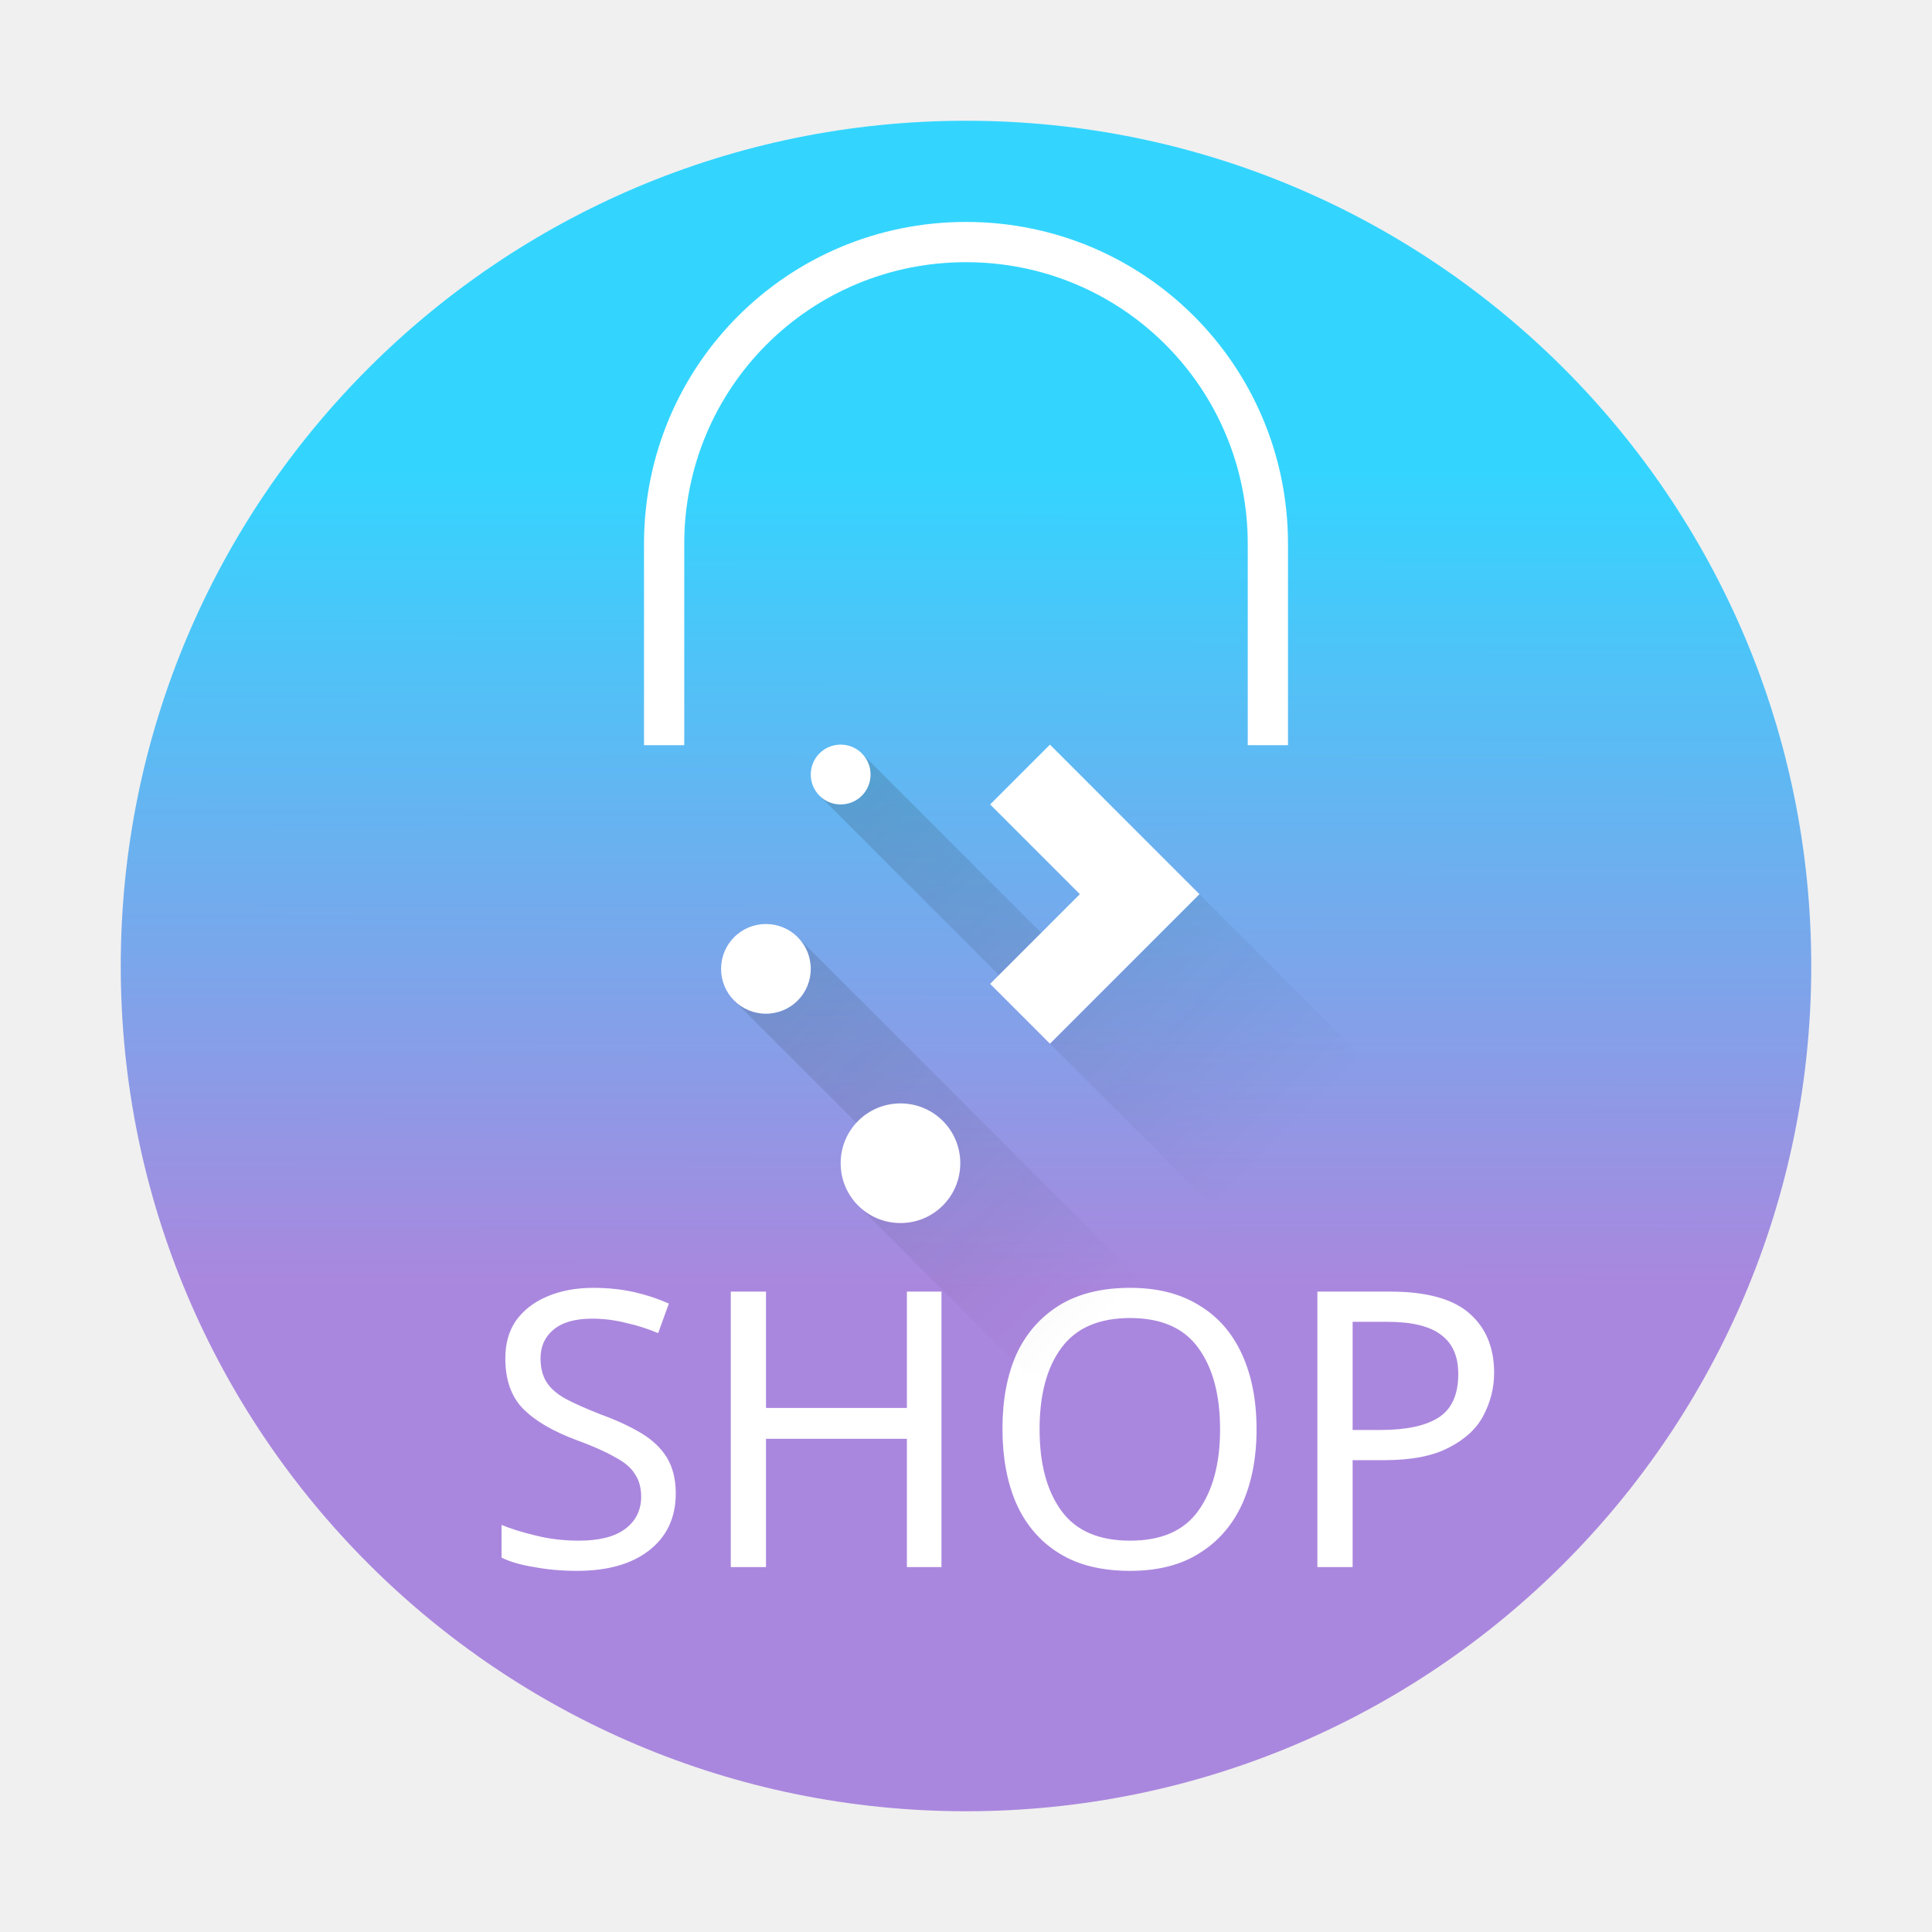
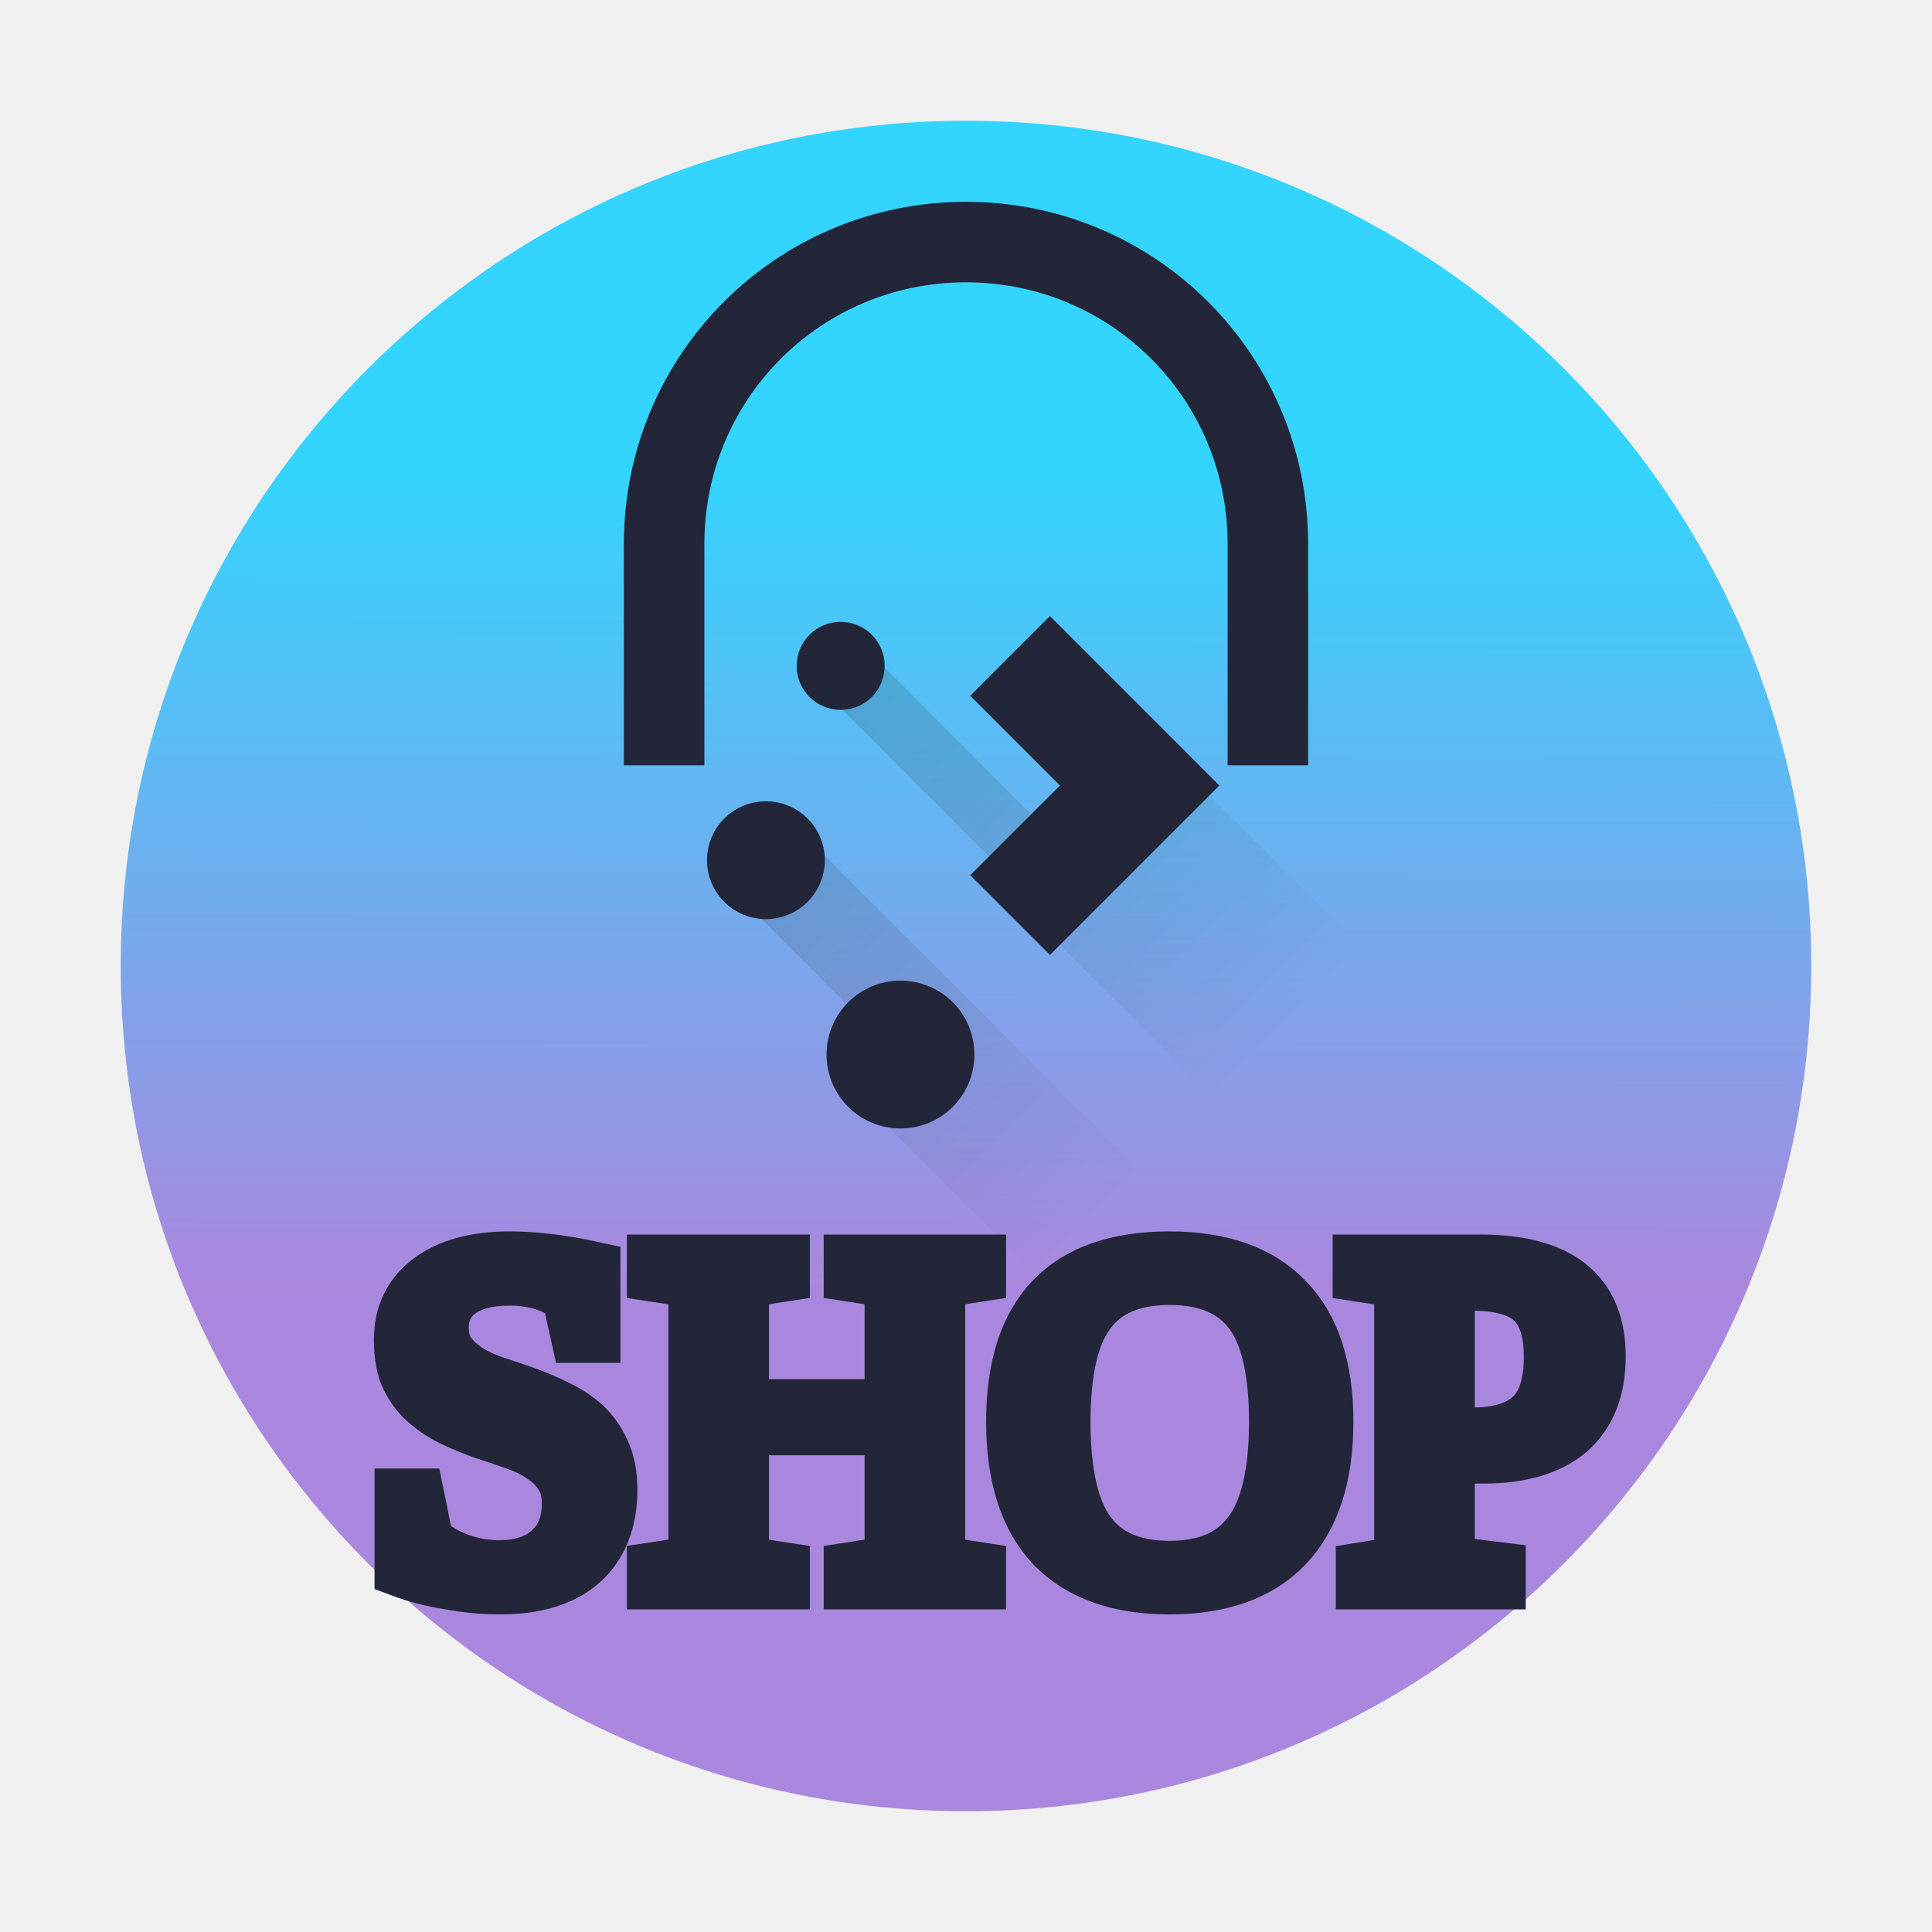
<svg xmlns="http://www.w3.org/2000/svg" xmlns:xlink="http://www.w3.org/1999/xlink" width="48" height="48" version="1.1" id="svg1675">
  <defs id="defs1649">
+     <linearGradient id="linearGradient2">
+       <stop style="stop-color:#222638;stop-opacity:1;" offset="0" id="stop3" />
+       <stop style="stop-color:#222638;stop-opacity:0;" offset="1" id="stop4" />
+     </linearGradient>
+     <linearGradient id="linearGradient1">
+       <stop style="stop-color:#252525;stop-opacity:1;" offset="0" id="stop1" />
+       <stop style="stop-color:#252525;stop-opacity:0;" offset="1" id="stop2" />
+     </linearGradient>
    <linearGradient id="linearGradient936">
      <stop style="stop-color:#aa87de;stop-opacity:1" offset="0" id="stop932" />
      <stop style="stop-color:#33d5ff;stop-opacity:1;" offset="1" id="stop934" />
    </linearGradient>
    <linearGradient id="linearGradient289" y1="543.8" y2="513.8" x2="0" gradientUnits="userSpaceOnUse" gradientTransform="matrix(1.125 0 0 1-51.07 0)">
      <stop stop-color="#197cf1" id="stop285" style="stop-color:#ffc299;stop-opacity:1;" offset="0" />
      <stop offset="1" stop-color="#20bcfa" id="stop287" style="stop-color:#ff99ff;stop-opacity:1;" />
    </linearGradient>
    <linearGradient id="a" y1="543.8" y2="513.8" x2="0" gradientUnits="userSpaceOnUse" gradientTransform="matrix(1.125 0 0 1-51.07 0)">
      <stop stop-color="#197cf1" id="stop1620" />
      <stop offset="1" stop-color="#20bcfa" id="stop1622" />
    </linearGradient>
    <linearGradient xlink:href="#a" id="b" y1="44" y2="11" x2="0" gradientUnits="userSpaceOnUse" />
    <linearGradient id="c" y1="10" y2="14" x2="0" gradientUnits="userSpaceOnUse">
      <stop stop-color="#1d1e1e" id="stop1626" />
      <stop offset="1" stop-color="#44484c" id="stop1628" />
    </linearGradient>
    <linearGradient xlink:href="#a" id="d" y1="14" y2="10" gradientUnits="userSpaceOnUse" x2="0" />
    <linearGradient xlink:href="#f" id="e" y1="516.8" y2="503.8" x2="0" gradientUnits="userSpaceOnUse" gradientTransform="translate(-26,-52.01089)" />
    <linearGradient id="f" y1="18" y2="15" x2="0" gradientUnits="userSpaceOnUse">
      <stop stop-color="#c6cdd1" id="stop1633" />
      <stop offset="1" stop-color="#e0e5e7" id="stop1635" />
    </linearGradient>
    <linearGradient xlink:href="#f" id="g" y1="517.8" y2="514.8" x2="0" gradientUnits="userSpaceOnUse" gradientTransform="translate(-384.57,-499.8)" />
    <linearGradient id="h" y1="19" y2="3" x2="0" gradientUnits="userSpaceOnUse" gradientTransform="translate(15.28,-46.61259)">
      <stop stop-color="#7cbaf8" id="stop1639" />
      <stop offset="1" stop-color="#f4fcff" id="stop1641" />
    </linearGradient>
    <linearGradient id="i" y1="23" x1="16" y2="39" x2="32" gradientUnits="userSpaceOnUse" gradientTransform="translate(2.28,-64.61259)">
      <stop stop-color="#292c2f" id="stop1644" />
      <stop offset="1" stop-opacity="0" id="stop1646" />
    </linearGradient>
    <linearGradient xlink:href="#linearGradient289" id="linearGradient4151" gradientUnits="userSpaceOnUse" x1="24" y1="44" x2="24.028" y2="10.468" gradientTransform="matrix(1.05,0,0,1.05,-1.199994,-1.199991)" />
    <linearGradient id="linearGradient4141">
      <stop style="stop-color:#ffccaa;stop-opacity:1" offset="0" id="stop7" />
      <stop style="stop-color:#ff9955;stop-opacity:1" offset="1" id="stop9" />
    </linearGradient>
    <linearGradient xlink:href="#f-6" id="e-3" y1="516.8" y2="503.8" x2="0" gradientUnits="userSpaceOnUse" gradientTransform="translate(-293.6547,-530.4519)" />
    <linearGradient id="f-6" y1="18" y2="15" x2="0" gradientUnits="userSpaceOnUse">
      <stop stop-color="#c6cdd1" id="stop1633-0" />
      <stop offset="1" stop-color="#e0e5e7" id="stop1635-6" />
    </linearGradient>
    <linearGradient id="h-8" y1="19" y2="3" x2="0" gradientUnits="userSpaceOnUse" gradientTransform="matrix(0.7428571,0,0,0.7428571,15.68618,14.78582)">
      <stop stop-color="#7cbaf8" id="stop1639-7" offset="0" style="stop-color:#ffffff;stop-opacity:1;" />
      <stop offset="1" stop-color="#f4fcff" id="stop1641-9" />
    </linearGradient>
-     <linearGradient xlink:href="#i" id="linearGradient2952" gradientUnits="userSpaceOnUse" gradientTransform="matrix(0.7428571,0,0,0.7428571,6.029034,1.41439)" x1="16" y1="23" x2="32" y2="39" />
+     <linearGradient xlink:href="#i" id="linearGradient2952" gradientUnits="userSpaceOnUse" gradientTransform="matrix(0.7428571,0,0,0.7428571,6.029034,-1.285713)" x1="16" y1="23" x2="32" y2="39" />
    <linearGradient xlink:href="#linearGradient936" id="linearGradient938" x1="23.396" y1="32.025" x2="23.417" y2="11.626" gradientUnits="userSpaceOnUse" />
+     <radialGradient xlink:href="#linearGradient1" id="radialGradient2" cx="24.781" cy="36.278" fx="24.781" fy="36.278" r="15.326" gradientTransform="matrix(1,0,0,0.3097576,0,25.04034)" gradientUnits="userSpaceOnUse" />
+     <linearGradient xlink:href="#linearGradient2" id="linearGradient4" x1="8.958" y1="34.986" x2="41.279" y2="34.986" gradientUnits="userSpaceOnUse" />
  </defs>
  <rect width="42" height="42" x="3" y="3" ry="21" rx="21" id="rect16" style="fill:url(#linearGradient938);fill-opacity:1" />
-   <text id="text24" xml:space="preserve" style="line-height:1.25" word-spacing="0px" stroke-width="0.239" letter-spacing="0px" font-size="9.576px" font-family="sans-serif" fill="#ffffff" y="38.932" x="11.976">
-     <tspan id="tspan22" stroke-width="0.239" fill="#ffffff" y="38.932" x="11.976">SHOP</tspan>
+   <path d="m 16,18.514 v -5 c 0,-4.432 3.568,-8 8,-8 4.432,0 8,3.568 8,8 v 5 h -1 v -5 c 0,-3.878 -3.122,-7 -7,-7 -3.878,0 -7,3.122 -7,7 v 5 z" id="path1665-2" style="fill:#222638;fill-opacity:1;stroke-width:1;stroke-dasharray:none;stroke:#222638;stroke-opacity:1" />
+   <path opacity="0.2" fill="url(#i)" d="m 21.411,16.018 -1.05,1.05 5.943,5.943 -0.218,0.218 8.171,8.171 h 2.971 v -4.457 l -7.429,-7.429 -2.446,2.446 z m -1.594,4.566 -1.576,1.576 4.086,4.086 -1.006,1.006 4.15,4.15 h 5.164 z" id="path1655-2" style="fill:url(#linearGradient2952);stroke-width:0.743" />
+   <path d="m 20.886,15.8 c -0.412,0 -0.743,0.331 -0.743,0.743 0,0.412 0.331,0.743 0.743,0.743 0.412,0 0.743,-0.331 0.743,-0.743 0,-0.412 -0.331,-0.743 -0.743,-0.743 m 5.2,0 -1.486,1.486 2.229,2.229 -2.229,2.229 1.486,1.486 3.714,-3.714 z m -7.057,4.457 c -0.617,0 -1.114,0.497 -1.114,1.114 0,0.617 0.497,1.114 1.114,1.114 0.617,0 1.114,-0.497 1.114,-1.114 0,-0.617 -0.497,-1.114 -1.114,-1.114 m 3.343,4.457 c -0.823,0 -1.486,0.663 -1.486,1.486 0,0.823 0.663,1.486 1.486,1.486 0.823,0 1.486,-0.663 1.486,-1.486 0,-0.823 -0.663,-1.486 -1.486,-1.486" id="path1671-0" style="fill:#222638;fill-opacity:1;stroke:#222638;stroke-opacity:1;stroke-width:0.7;stroke-dasharray:none" />
+   <text id="text24-7" font-size="12.143px" y="39.303" x="9.157" style="stroke:#222638;stroke-opacity:1;fill:#222638;fill-opacity:1">
+     <tspan id="tspan22-5" stroke-width="0.345" fill="#ffffff" y="39.303" x="9.157" style="fill:#222638;fill-opacity:1;stroke:#222638;stroke-width:1.359;stroke-dasharray:none;stroke-opacity:1">SHOP</tspan>
  </text>
-   <path d="m 16,18.514 v -5 c 0,-4.432 3.568,-8 8,-8 4.432,0 8,3.568 8,8 v 5 h -1 v -5 c 0,-3.878 -3.122,-7 -7,-7 -3.878,0 -7,3.122 -7,7 v 5 z" id="path1665-2" style="fill:#ffffff;fill-opacity:1" />
-   <path opacity="0.2" fill="url(#i)" d="m 21.411,18.718 -1.05,1.05 5.943,5.943 -0.218,0.218 8.171,8.171 h 2.971 v -4.457 l -7.429,-7.429 -2.446,2.446 z m -1.594,4.566 -1.576,1.576 4.086,4.086 -1.006,1.006 4.15,4.15 h 5.164 z" id="path1655-2" style="fill:url(#linearGradient2952);stroke-width:0.743" />
-   <path d="m 20.886,18.5 c -0.412,0 -0.743,0.331 -0.743,0.743 0,0.412 0.331,0.743 0.743,0.743 0.412,0 0.743,-0.331 0.743,-0.743 0,-0.412 -0.331,-0.743 -0.743,-0.743 m 5.2,0 -1.486,1.486 2.229,2.229 -2.229,2.229 1.486,1.486 3.714,-3.714 z m -7.057,4.457 c -0.617,0 -1.114,0.497 -1.114,1.114 0,0.617 0.497,1.114 1.114,1.114 0.617,0 1.114,-0.497 1.114,-1.114 0,-0.617 -0.497,-1.114 -1.114,-1.114 m 3.343,4.457 c -0.823,0 -1.486,0.663 -1.486,1.486 0,0.823 0.663,1.486 1.486,1.486 0.823,0 1.486,-0.663 1.486,-1.486 0,-0.823 -0.663,-1.486 -1.486,-1.486" id="path1671-0" style="fill:#ffffff;fill-opacity:1" />
</svg>
